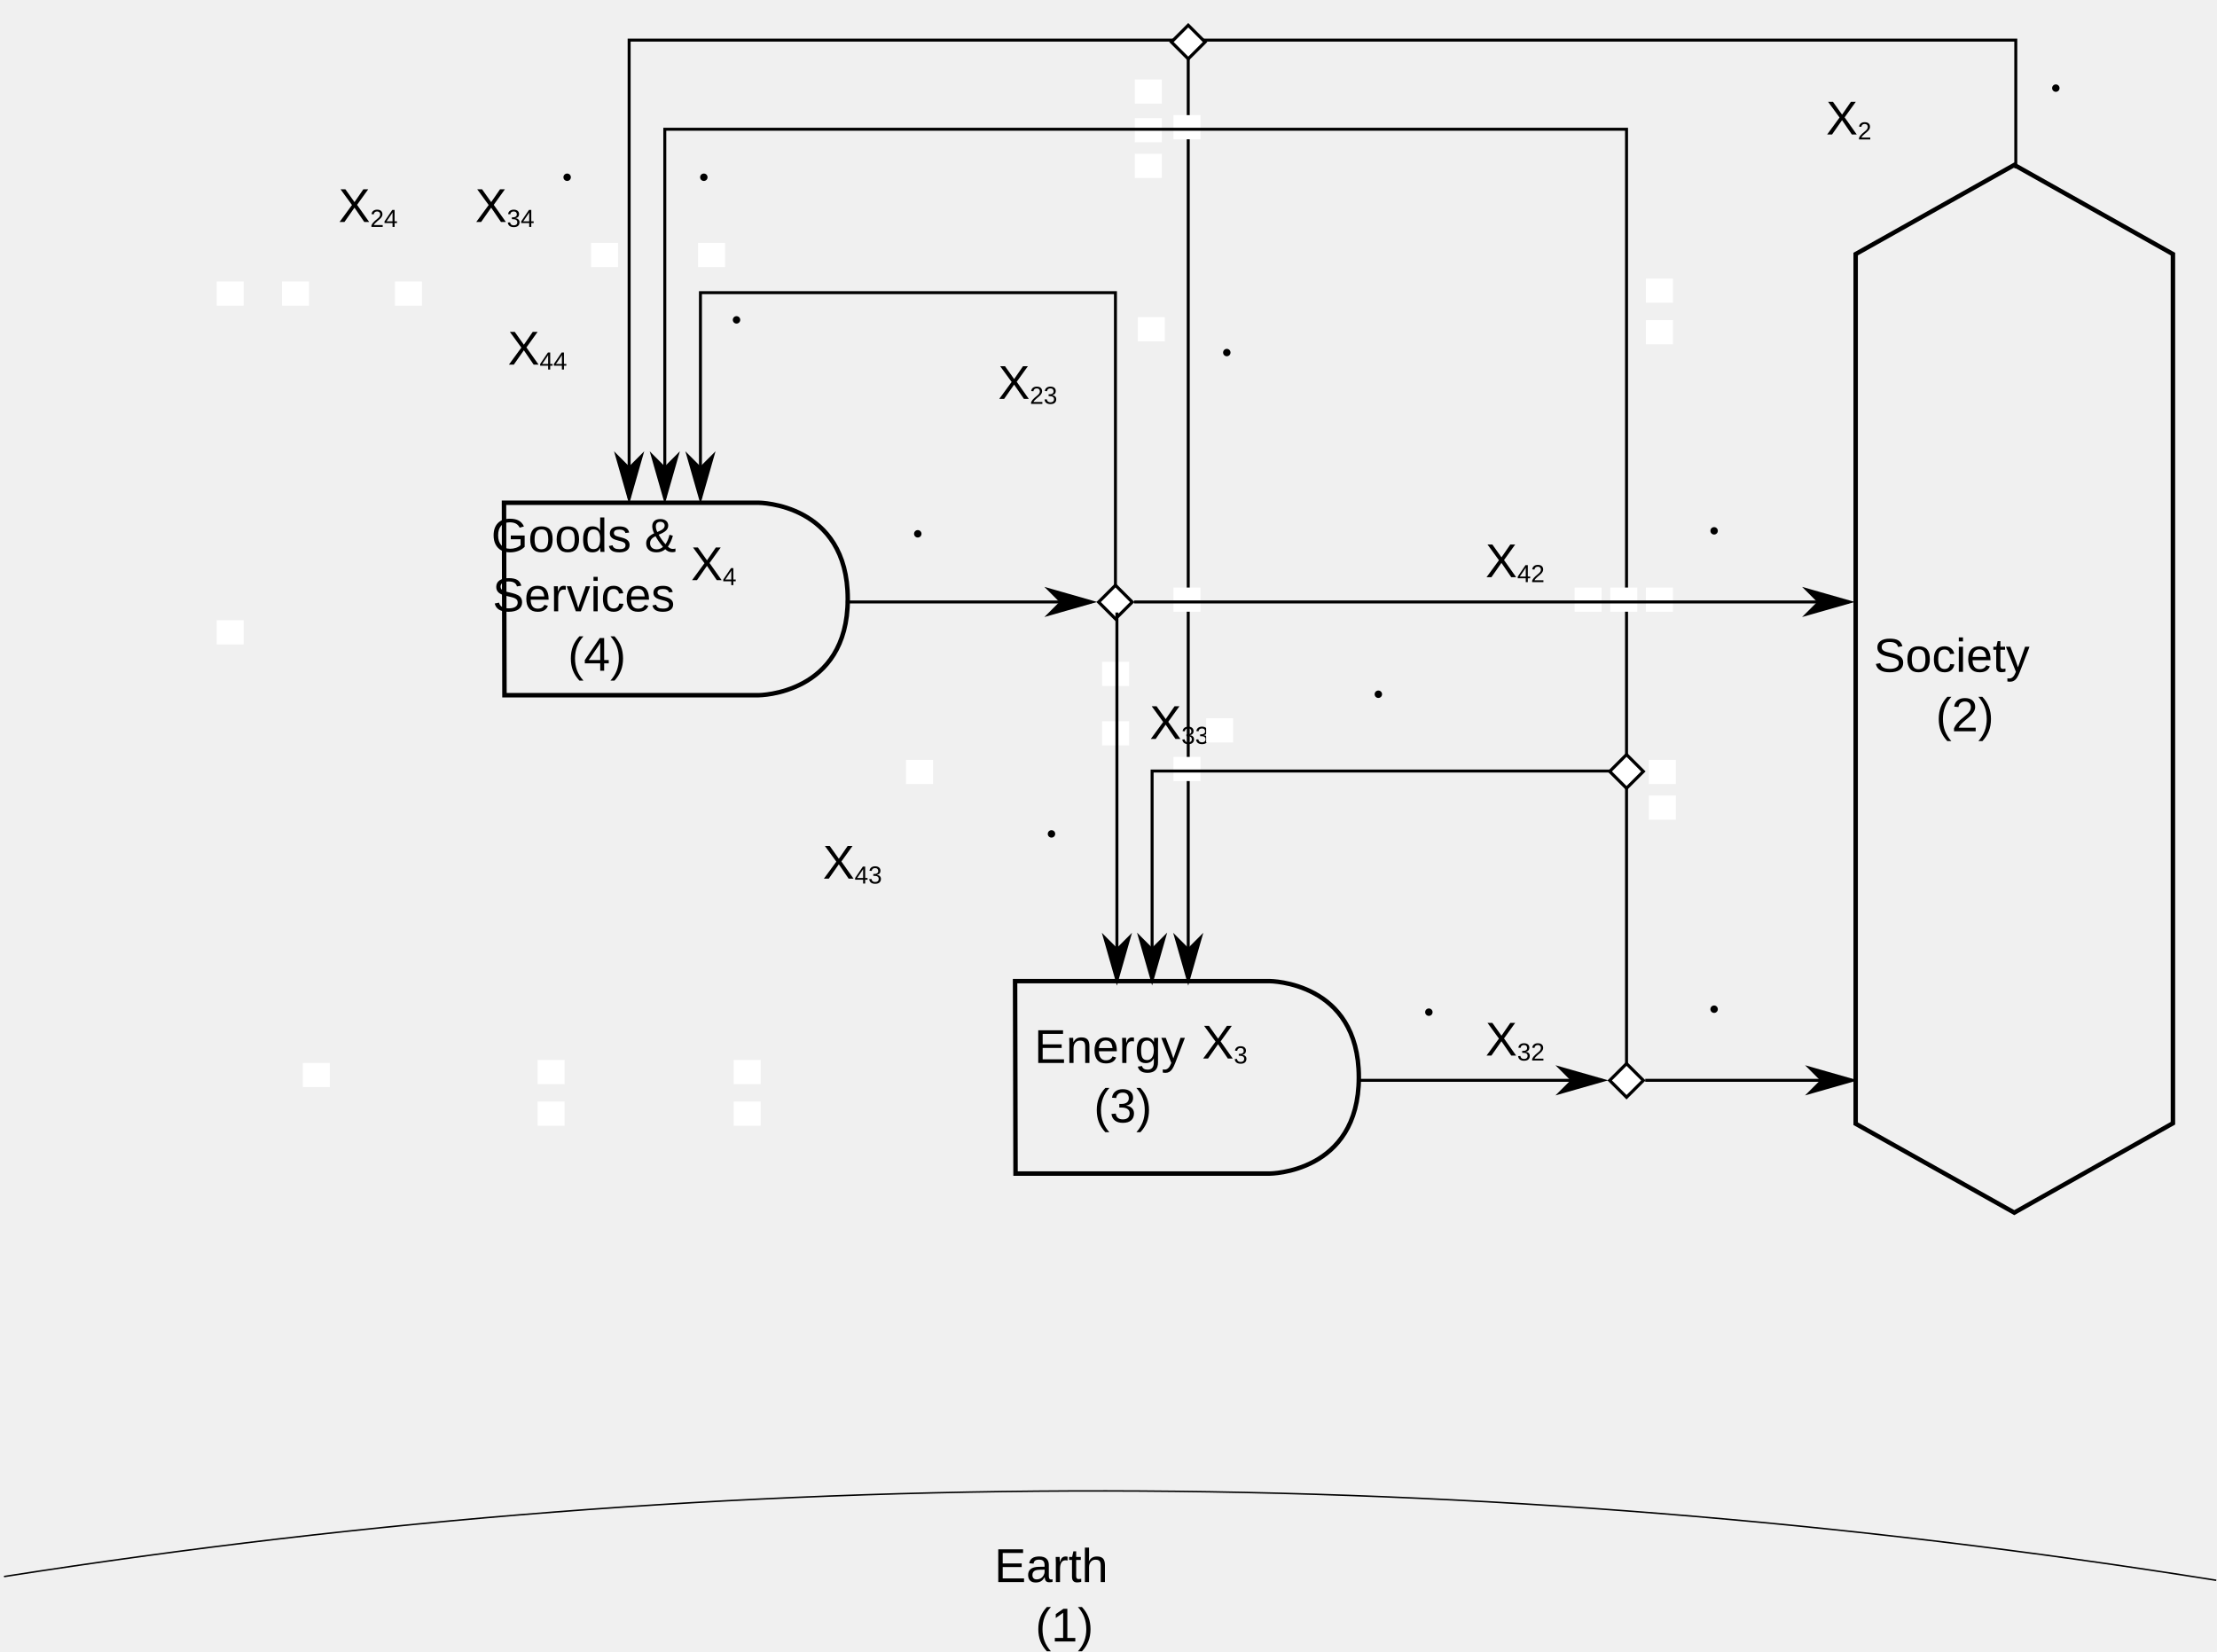
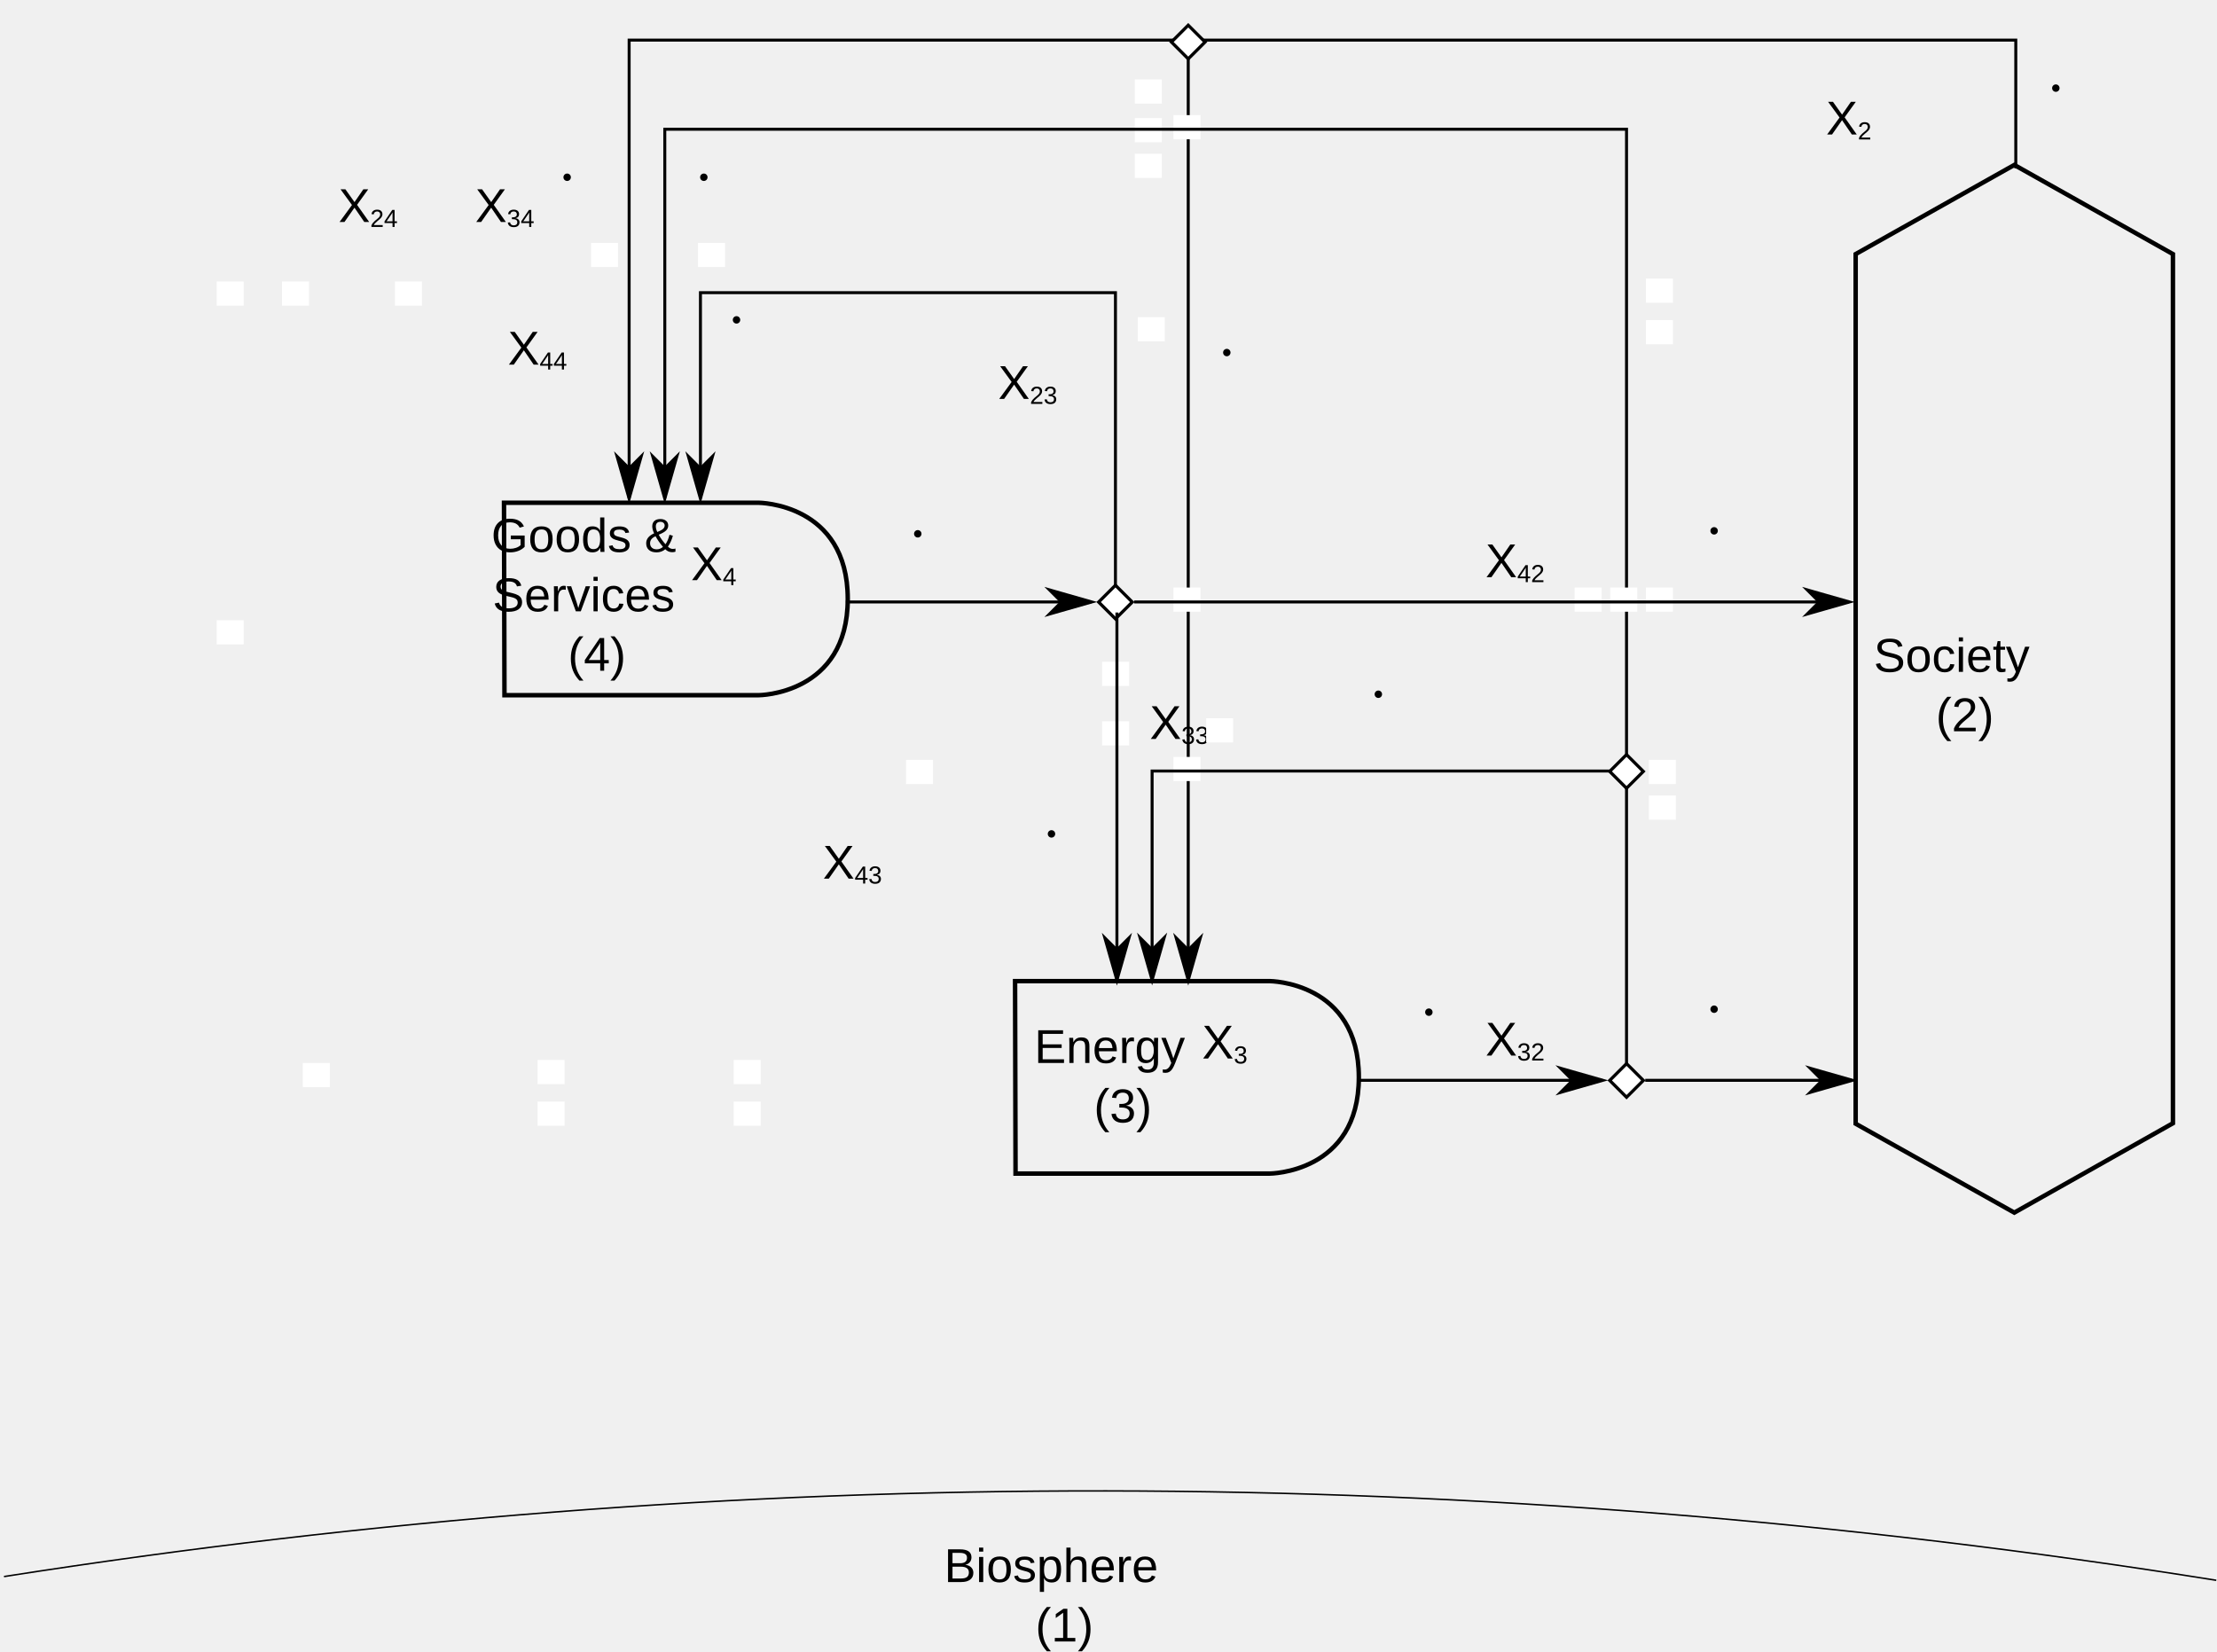
<svg xmlns="http://www.w3.org/2000/svg" version="1.1" width="1492.215" height="1111.64" id="svg2" xml:space="preserve">
  <defs id="defs6">
    <marker orient="auto" refY="0" refX="0" id="Arrow1Lstart" style="overflow:visible">
      <path id="path4143" d="M 0,0 5,-5 -12.5,0 5,5 0,0 z" style="fill-rule:evenodd;stroke:#000000;stroke-width:1pt;marker-start:none" transform="matrix(0.8,0,0,0.8,10,0)" />
    </marker>
    <marker orient="auto" refY="0" refX="0" id="Arrow1Lend" style="overflow:visible">
      <path id="path4132" d="M 0,0 5,-5 -12.5,0 5,5 0,0 z" style="fill-rule:evenodd;stroke:#000000;stroke-width:1pt;marker-start:none" transform="matrix(-0.8,0,0,-0.8,-10,0)" />
    </marker>
    <marker style="overflow:visible" id="InfiniteLineStart" refX="0" refY="0" orient="auto">
      <g id="g4065" transform="translate(-13,0)">
        <circle d="M 3.8,0 C 3.8,0.442 3.442,0.8 3,0.8 2.558,0.8 2.2,0.442 2.2,0 c 0,-0.442 0.358,-0.8 0.8,-0.8 0.442,0 0.8,0.358 0.8,0.8 z" id="circle4067" r="0.8" cy="0" cx="3" />
        <circle d="M 7.3,0 C 7.3,0.442 6.942,0.8 6.5,0.8 6.058,0.8 5.7,0.442 5.7,0 c 0,-0.442 0.358,-0.8 0.8,-0.8 0.442,0 0.8,0.358 0.8,0.8 z" id="circle4069" r="0.8" cy="0" cx="6.5" />
        <circle d="M 10.8,0 C 10.8,0.442 10.442,0.8 10,0.8 9.558,0.8 9.2,0.442 9.2,0 c 0,-0.442 0.358,-0.8 0.8,-0.8 0.442,0 0.8,0.358 0.8,0.8 z" id="circle4071" r="0.8" cy="0" cx="10" />
      </g>
    </marker>
    <marker orient="auto" refY="0" refX="0" id="InfiniteLineStart-3" style="overflow:visible">
      <g transform="translate(-13,0)" id="g4065-9">
        <circle cx="3" cy="0" r="0.8" id="circle4067-9" d="M 3.8,0 C 3.8,0.442 3.442,0.8 3,0.8 2.558,0.8 2.2,0.442 2.2,0 c 0,-0.442 0.358,-0.8 0.8,-0.8 0.442,0 0.8,0.358 0.8,0.8 z" />
        <circle cx="6.5" cy="0" r="0.8" id="circle4069-7" d="M 7.3,0 C 7.3,0.442 6.942,0.8 6.5,0.8 6.058,0.8 5.7,0.442 5.7,0 c 0,-0.442 0.358,-0.8 0.8,-0.8 0.442,0 0.8,0.358 0.8,0.8 z" />
        <circle cx="10" cy="0" r="0.8" id="circle4071-0" d="M 10.8,0 C 10.8,0.442 10.442,0.8 10,0.8 9.558,0.8 9.2,0.442 9.2,0 c 0,-0.442 0.358,-0.8 0.8,-0.8 0.442,0 0.8,0.358 0.8,0.8 z" />
      </g>
    </marker>
    <marker style="overflow:visible" id="Arrow1Lend-0" refX="0" refY="0" orient="auto">
      <path transform="matrix(-0.8,0,0,-0.8,-10,0)" style="fill-rule:evenodd;stroke:#000000;stroke-width:1pt;marker-start:none" d="M 0,0 5,-5 -12.5,0 5,5 0,0 z" id="path4132-2" />
    </marker>
    <marker style="overflow:visible" id="Arrow1Lstart-7" refX="0" refY="0" orient="auto">
      <path transform="matrix(0.8,0,0,0.8,10,0)" style="fill-rule:evenodd;stroke:#000000;stroke-width:1pt;marker-start:none" d="M 0,0 5,-5 -12.5,0 5,5 0,0 z" id="path4143-9" />
    </marker>
    <marker style="overflow:visible" id="EmptyDiamondL" refX="0" refY="0" orient="auto">
      <path transform="scale(0.8,0.8)" style="fill:#ffffff;fill-rule:evenodd;stroke:#000000;stroke-width:1pt;marker-start:none" d="M 0,-7.071 -7.071,0 0,7.071 7.071,0 0,-7.071 z" id="path4169" />
    </marker>
    <marker orient="auto" refY="0" refX="0" id="InfiniteLineStart-0" style="overflow:visible">
      <g transform="translate(-13,0)" id="g4065-5">
        <circle cx="3" cy="0" r="0.8" id="circle4067-6" d="M 3.8,0 C 3.8,0.442 3.442,0.8 3,0.8 2.558,0.8 2.2,0.442 2.2,0 c 0,-0.442 0.358,-0.8 0.8,-0.8 0.442,0 0.8,0.358 0.8,0.8 z" />
        <circle cx="6.5" cy="0" r="0.8" id="circle4069-78" d="M 7.3,0 C 7.3,0.442 6.942,0.8 6.5,0.8 6.058,0.8 5.7,0.442 5.7,0 c 0,-0.442 0.358,-0.8 0.8,-0.8 0.442,0 0.8,0.358 0.8,0.8 z" />
        <circle cx="10" cy="0" r="0.8" id="circle4071-06" d="M 10.8,0 C 10.8,0.442 10.442,0.8 10,0.8 9.558,0.8 9.2,0.442 9.2,0 c 0,-0.442 0.358,-0.8 0.8,-0.8 0.442,0 0.8,0.358 0.8,0.8 z" />
      </g>
    </marker>
    <marker style="overflow:visible" id="Arrow1Lend-7" refX="0" refY="0" orient="auto">
      <path transform="matrix(-0.8,0,0,-0.8,-10,0)" style="fill-rule:evenodd;stroke:#000000;stroke-width:1pt;marker-start:none" d="M 0,0 5,-5 -12.5,0 5,5 0,0 z" id="path4132-0" />
    </marker>
    <marker style="overflow:visible" id="Arrow1Lstart-0" refX="0" refY="0" orient="auto">
      <path transform="matrix(0.8,0,0,0.8,10,0)" style="fill-rule:evenodd;stroke:#000000;stroke-width:1pt;marker-start:none" d="M 0,0 5,-5 -12.5,0 5,5 0,0 z" id="path4143-5" />
    </marker>
  </defs>
  <g transform="matrix(1.25,0,0,-1.25,862.4153,701.1359)" id="g10">
    <g id="g12">
      <path id="path4319" d="m 395.495,470.299 0,69.01 -746.662,0 0,-246.744" style="fill:none;stroke:#000000;stroke-width:1.6;stroke-linecap:butt;stroke-linejoin:miter;stroke-opacity:1;marker-start:none;marker-end:url(#Arrow1Lend)" />
      <path style="fill:none;stroke:#000000;stroke-width:1.6;stroke-linecap:butt;stroke-linejoin:miter;stroke-miterlimit:4;stroke-opacity:1;stroke-dasharray:none;stroke-dashoffset:0;marker-start:url(#EmptyDiamondL);marker-end:url(#Arrow1Lend)" id="path4530" d="m -50.111,538.269 0,-504.994" />
      <rect transform="scale(1,-1)" y="-244.514" x="-58.07" height="13.012" width="14.543" id="rect3119" style="fill:#ffffff;fill-opacity:1;stroke:none" />
      <rect style="fill:#ffffff;fill-opacity:1;stroke:none" id="rect4743" width="14.543" height="13.012" x="-58.07" y="-153.314" transform="scale(1,-1)" />
      <rect style="fill:#ffffff;fill-opacity:1;stroke:none" id="rect4511" width="14.543" height="13.012" x="-58.07" y="-498.914" transform="scale(1,-1)" />
      <path style="fill:none;stroke:#000000;stroke-width:1.6;stroke-linecap:butt;stroke-linejoin:miter;stroke-opacity:1;marker-start:url(#EmptyDiamondL);marker-end:url(#Arrow1Lend)" d="m 185.895,-20.901 0,166.61 -255.462,0 0,-112.344" id="path3112" />
      <rect style="fill:#ffffff;fill-opacity:1;stroke:none" id="rect5371" width="14.543" height="13.012" x="-400.47" y="9.886" transform="scale(1,-1)" />
      <rect style="fill:#ffffff;fill-opacity:1;stroke:none" id="rect5375" width="14.543" height="13.012" x="-294.87" y="9.886" transform="scale(1,-1)" />
      <rect transform="scale(1,-1)" y="32.286" x="-400.47" height="13.012" width="14.543" id="rect5377" style="fill:#ffffff;fill-opacity:1;stroke:none" />
      <rect transform="scale(1,-1)" y="32.286" x="-294.87" height="13.012" width="14.543" id="rect5381" style="fill:#ffffff;fill-opacity:1;stroke:none" />
      <rect transform="scale(1,-1)" y="11.486" x="-526.87" height="13.012" width="14.543" id="rect5369" style="fill:#ffffff;fill-opacity:1;stroke:none" />
      <rect transform="scale(1,-1)" y="-518.114" x="-78.87" height="13.012" width="14.543" id="rect5350" style="fill:#ffffff;fill-opacity:1;stroke:none" />
      <rect style="fill:#ffffff;fill-opacity:1;stroke:none" id="rect5363" width="14.543" height="13.012" x="-538.07" y="-409.314" transform="scale(1,-1)" />
      <rect transform="scale(1,-1)" y="-409.314" x="-573.27" height="13.012" width="14.543" id="rect5365" style="fill:#ffffff;fill-opacity:1;stroke:none" />
      <rect style="fill:#ffffff;fill-opacity:1;stroke:none" id="rect5367" width="14.543" height="13.012" x="-573.27" y="-226.914" transform="scale(1,-1)" />
      <rect transform="scale(1,-1)" y="-478.114" x="-78.87" height="13.012" width="14.543" id="rect5346" style="fill:#ffffff;fill-opacity:1;stroke:none" />
      <rect style="fill:#ffffff;fill-opacity:1;stroke:none" id="rect5348" width="14.543" height="13.012" x="-78.87" y="-497.314" transform="scale(1,-1)" />
      <rect style="fill:#ffffff;fill-opacity:1;stroke:none" id="rect5342" width="14.543" height="13.012" x="-371.67" y="-430.114" transform="scale(1,-1)" />
      <rect transform="scale(1,-1)" y="-430.114" x="-314.07" height="13.012" width="14.543" id="rect5344" style="fill:#ffffff;fill-opacity:1;stroke:none" />
      <path style="fill:none;stroke:#000000;stroke-width:1.6;stroke-linecap:butt;stroke-linejoin:miter;stroke-opacity:1;marker-start:url(#EmptyDiamondL);marker-end:url(#Arrow1Lend)" d="m 185.895,145.499 0,345.81 -517.862,0 0,-198.744" id="path4689" />
      <path d="m 195.957,-20.841 111.394,0" id="path6395" style="fill:none;stroke:#000000;stroke-width:1.6;stroke-linecap:butt;stroke-linejoin:miter;stroke-miterlimit:4;stroke-opacity:1;stroke-dasharray:none;marker-end:url(#Arrow1Lend-7)" />
      <rect style="fill:#ffffff;fill-opacity:1;stroke:none" id="rect4279" width="14.543" height="13.012" x="197.93" y="-132.514" transform="scale(1,-1)" />
      <rect transform="scale(1,-1)" y="-151.714" x="197.93" height="13.012" width="14.543" id="rect4277" style="fill:#ffffff;fill-opacity:1;stroke:none" />
      <rect style="fill:#ffffff;fill-opacity:1;stroke:none" id="rect4275" width="18.179" height="16.265" x="544.414" y="226.759" transform="matrix(0.8,0,0,-0.8,-637.6017,333.1218)" />
      <text transform="scale(1,-1)" id="text4115" y="291.016" x="-91.893" style="font-size:25.6px;font-style:normal;font-variant:normal;font-weight:normal;font-stretch:normal;text-align:center;line-height:125%;letter-spacing:0px;word-spacing:0px;text-anchor:middle;fill:#000000;fill-opacity:1;stroke:none;font-family:Arial;-inkscape-font-specification:Arial" xml:space="preserve">
-         <tspan y="291.016" x="-91.893" id="tspan4117">Earth</tspan>
+         <tspan y="291.016" x="-91.893" id="tspan4117">Biosphere</tspan>
        <tspan y="323.016" x="-91.893" id="tspan4119">(1)</tspan>
      </text>
      <text xml:space="preserve" style="font-size:25.6px;font-style:normal;font-variant:normal;font-weight:normal;font-stretch:normal;text-align:center;line-height:125%;letter-spacing:0px;word-spacing:0px;text-anchor:middle;fill:#000000;fill-opacity:1;stroke:none;font-family:Arial;-inkscape-font-specification:Arial" x="392.962" y="-199.124" id="text3119" transform="scale(1,-1)">
        <tspan id="tspan3123" x="392.962" y="-199.124">Society</tspan>
        <tspan id="tspan3125" x="392.962" y="-167.124">(2)</tspan>
      </text>
      <path d="m 309.271,-44.212 0,468.3 85.42,48 85.417,-48 0,-468.047 -85.417,-48.125 z" id="path4124" style="fill:none;stroke:#000000;stroke-width:2.4;stroke-linecap:butt;stroke-linejoin:miter;stroke-miterlimit:4;stroke-opacity:1;stroke-dasharray:none" />
      <text xml:space="preserve" style="font-size:40px;font-style:normal;font-weight:normal;line-height:125%;letter-spacing:0px;word-spacing:0px;fill:#000000;fill-opacity:1;stroke:none;font-family:Sans" x="1491.808" y="664.912" id="text3105" transform="matrix(0.8,0,0,-0.8,-637.6017,333.1218)">
        <tspan id="tspan3107" x="1491.808" y="664.912" />
      </text>
      <g id="g10-3" transform="translate(1225.022,-64.78471)">
        <g id="g12-9">
          <text transform="matrix(0.8,0,0,-0.8,-637.6017,333.1218)" id="text3105-3" y="664.912" x="1491.808" style="font-size:40px;font-style:normal;font-weight:normal;line-height:125%;letter-spacing:0px;word-spacing:0px;fill:#000000;fill-opacity:1;stroke:none;font-family:Sans" xml:space="preserve">
            <tspan y="664.912" x="1491.808" id="tspan3107-8" />
          </text>
        </g>
      </g>
      <path style="fill:none;stroke:#000000;stroke-width:1.6;stroke-linecap:butt;stroke-linejoin:miter;stroke-miterlimit:4;stroke-opacity:1;stroke-dasharray:none;marker-end:url(#Arrow1Lend-7)" id="path24" d="m 40.757,-20.841 132.194,0" />
      <g id="g5963" transform="translate(-21.79792,11.2)">
        <path d="m -121.554,21.379 137.1,0 c 0,0 48,-0.209 48,-51.82 -2.6e-4,-51.611 -48,-51.817 -48,-51.817 l -136.847,0 z" id="path14" style="fill:none;stroke:#000000;stroke-width:2.4;stroke-linecap:butt;stroke-linejoin:miter;stroke-miterlimit:4;stroke-opacity:1;stroke-dasharray:none" />
        <text xml:space="preserve" style="font-size:25.6px;font-style:normal;font-variant:normal;font-weight:normal;font-stretch:normal;text-align:center;line-height:125%;letter-spacing:0px;word-spacing:0px;text-anchor:middle;fill:#000000;fill-opacity:1;stroke:none;font-family:Arial;-inkscape-font-specification:Arial" x="-31.504" y="22.689" id="text3085" transform="scale(1,-1)">
          <tspan id="tspan3089" x="-31.504" y="22.689">Energy</tspan>
          <tspan x="-31.504" y="54.689" id="tspan3115">(3)</tspan>
        </text>
      </g>
      <text transform="scale(1,-1)" id="text4981" y="9.113" x="95.607" style="font-size:25.6px;font-style:normal;font-variant:normal;font-weight:normal;font-stretch:normal;text-align:end;line-height:125%;letter-spacing:0px;word-spacing:0px;text-anchor:end;fill:#000000;fill-opacity:1;stroke:none;font-family:Arial;-inkscape-font-specification:Arial" xml:space="preserve">
        <tspan y="9.113" x="95.607" id="tspan4983">X<tspan id="tspan4985" style="font-size:52%;baseline-shift:sub">3</tspan>
        </tspan>
      </text>
      <path transform="matrix(0.07404241,0,0,-0.1031305,92.9436,41.6853)" d="m -155.143,250.419 c 0,10.71 -12.093,19.393 -27.012,19.393 -14.918,0 -27.012,-8.682 -27.012,-19.393 0,-10.71 12.093,-19.393 27.012,-19.393 14.918,0 27.012,8.682 27.012,19.393 z" id="path3125" style="fill:#000000;fill-opacity:1;stroke:none" />
      <text xml:space="preserve" style="font-size:25.6px;font-style:normal;font-variant:normal;font-weight:normal;font-stretch:normal;text-align:end;line-height:125%;letter-spacing:0px;word-spacing:0px;text-anchor:end;fill:#000000;fill-opacity:1;stroke:none;font-family:Arial;-inkscape-font-specification:Arial" x="74.807" y="-162.972" id="text3116" transform="scale(1,-1)">
        <tspan id="tspan3118" x="74.807" y="-162.972">X<tspan style="font-size:52%;baseline-shift:sub" id="tspan3120">33</tspan>
        </tspan>
      </text>
      <path style="fill:#000000;fill-opacity:1;stroke:none" id="path3122" d="m -155.143,250.419 c 0,10.71 -12.093,19.393 -27.012,19.393 -14.918,0 -27.012,-8.682 -27.012,-19.393 0,-10.71 12.093,-19.393 27.012,-19.393 14.918,0 27.012,8.682 27.012,19.393 z" transform="matrix(0.07404241,0,0,-0.1031305,65.74359,212.8853)" />
      <text xml:space="preserve" style="font-size:25.6px;font-style:normal;font-variant:normal;font-weight:normal;font-stretch:normal;text-align:end;line-height:125%;letter-spacing:0px;word-spacing:0px;text-anchor:end;fill:#000000;fill-opacity:1;stroke:none;font-family:Arial;-inkscape-font-specification:Arial" x="255.607" y="7.513" id="text4223" transform="scale(1,-1)">
        <tspan id="tspan4225" x="255.607" y="7.513">X<tspan style="font-size:52%;baseline-shift:sub" id="tspan4227">32</tspan>
        </tspan>
      </text>
      <path style="fill:#000000;fill-opacity:1;stroke:none" id="path4229" d="m -155.143,250.419 c 0,10.71 -12.093,19.393 -27.012,19.393 -14.918,0 -27.012,-8.682 -27.012,-19.393 0,-10.71 12.093,-19.393 27.012,-19.393 14.918,0 27.012,8.682 27.012,19.393 z" transform="matrix(0.07404241,0,0,-0.1031305,246.5436,43.2853)" />
      <text xml:space="preserve" style="font-size:25.6px;font-style:normal;font-variant:normal;font-weight:normal;font-stretch:normal;text-align:end;line-height:125%;letter-spacing:0px;word-spacing:0px;text-anchor:end;fill:#000000;fill-opacity:1;stroke:none;font-family:Arial;-inkscape-font-specification:Arial" x="-101.193" y="-87.772" id="text4231" transform="scale(1,-1)">
        <tspan id="tspan4233" x="-101.193" y="-87.772">X<tspan style="font-size:52%;baseline-shift:sub" id="tspan4235">43</tspan>
        </tspan>
      </text>
      <path style="fill:#000000;fill-opacity:1;stroke:none" id="path4237" d="m -155.143,250.419 c 0,10.71 -12.093,19.393 -27.012,19.393 -14.918,0 -27.012,-8.682 -27.012,-19.393 0,-10.71 12.093,-19.393 27.012,-19.393 14.918,0 27.012,8.682 27.012,19.393 z" transform="matrix(0.07404241,0,0,-0.1031305,-110.2564,137.6853)" />
      <path id="path4509" d="m -89.305,236.699 0,166.61 -223.462,0 0,-110.744" style="fill:none;stroke:#000000;stroke-width:1.6;stroke-linecap:butt;stroke-linejoin:miter;stroke-opacity:1;marker-start:url(#EmptyDiamondL);marker-end:url(#Arrow1Lend)" />
      <rect transform="scale(1,-1)" y="-390.114" x="-77.27" height="13.012" width="14.543" id="rect4515" style="fill:#ffffff;fill-opacity:1;stroke:none" />
      <rect transform="scale(1,-1)" y="-409.314" x="-477.27" height="13.012" width="14.543" id="rect4519" style="fill:#ffffff;fill-opacity:1;stroke:none" />
      <path d="m -234.443,236.759 132.194,0" id="path4569" style="fill:none;stroke:#000000;stroke-width:1.6;stroke-linecap:butt;stroke-linejoin:miter;stroke-miterlimit:4;stroke-opacity:1.0;stroke-dasharray:none;marker-end:url(#Arrow1Lend-7)" />
      <g transform="translate(-296.9979,268.8)" id="g4571">
        <path style="fill:none;stroke:#000000;stroke-width:2.4;stroke-linecap:butt;stroke-linejoin:miter;stroke-miterlimit:4;stroke-opacity:1;stroke-dasharray:none" id="path4573" d="m -121.554,21.379 137.1,0 c 0,0 48,-0.209 48,-51.82 -2.6e-4,-51.611 -48,-51.817 -48,-51.817 l -136.847,0 z" />
        <text transform="scale(1,-1)" id="text4577" y="5.089" x="-39.504" style="font-size:25.6px;font-style:normal;font-variant:normal;font-weight:normal;font-stretch:normal;text-align:center;line-height:125%;letter-spacing:0px;word-spacing:0px;text-anchor:middle;fill:#000000;fill-opacity:1;stroke:none;font-family:Arial;-inkscape-font-specification:Arial" xml:space="preserve">
          <tspan y="5.089" x="-39.504" id="tspan4579">Goods &amp;</tspan>
          <tspan y="37.089" x="-39.504" id="tspan3254">Services</tspan>
          <tspan id="tspan4581" y="69.089" x="-39.504">(4)</tspan>
        </text>
      </g>
      <text xml:space="preserve" style="font-size:25.6px;font-style:normal;font-variant:normal;font-weight:normal;font-stretch:normal;text-align:end;line-height:125%;letter-spacing:0px;word-spacing:0px;text-anchor:end;fill:#000000;fill-opacity:1;stroke:none;font-family:Arial;-inkscape-font-specification:Arial" x="-179.593" y="-248.487" id="text4585" transform="scale(1,-1)">
        <tspan id="tspan4587" x="-179.593" y="-248.487">X<tspan style="font-size:52%;baseline-shift:sub" id="tspan4589">4</tspan>
        </tspan>
      </text>
      <path style="fill:#000000;fill-opacity:1;stroke:none" id="path4599" d="m -155.143,250.419 c 0,10.71 -12.093,19.393 -27.012,19.393 -14.918,0 -27.012,-8.682 -27.012,-19.393 0,-10.71 12.093,-19.393 27.012,-19.393 14.918,0 27.012,8.682 27.012,19.393 z" transform="matrix(0.07404241,0,0,-0.1031305,-182.2564,299.2853)" />
      <text transform="scale(1,-1)" id="text4609" y="-364.572" x="-270.793" style="font-size:25.6px;font-style:normal;font-variant:normal;font-weight:normal;font-stretch:normal;text-align:end;line-height:125%;letter-spacing:0px;word-spacing:0px;text-anchor:end;fill:#000000;fill-opacity:1;stroke:none;font-family:Arial;-inkscape-font-specification:Arial" xml:space="preserve">
        <tspan y="-364.572" x="-270.793" id="tspan4611">X<tspan id="tspan4613" style="font-size:52%;baseline-shift:sub">44</tspan>
        </tspan>
      </text>
      <path transform="matrix(0.07404241,0,0,-0.1031305,-279.8564,414.4853)" d="m -155.143,250.419 c 0,10.71 -12.093,19.393 -27.012,19.393 -14.918,0 -27.012,-8.682 -27.012,-19.393 0,-10.71 12.093,-19.393 27.012,-19.393 14.918,0 27.012,8.682 27.012,19.393 z" id="path4615" style="fill:#000000;fill-opacity:1;stroke:none" />
      <text xml:space="preserve" style="font-size:25.6px;font-style:normal;font-variant:normal;font-weight:normal;font-stretch:normal;text-align:end;line-height:125%;letter-spacing:0px;word-spacing:0px;text-anchor:end;fill:#000000;fill-opacity:1;stroke:none;font-family:Arial;-inkscape-font-specification:Arial" x="-6.793" y="-346.087" id="text4623" transform="scale(1,-1)">
        <tspan id="tspan4625" x="-6.793" y="-346.087">X<tspan style="font-size:52%;baseline-shift:sub" id="tspan4627">23</tspan>
        </tspan>
      </text>
      <path style="fill:#000000;fill-opacity:1;stroke:none" id="path4629" d="m -155.143,250.419 c 0,10.71 -12.093,19.393 -27.012,19.393 -14.918,0 -27.012,-8.682 -27.012,-19.393 0,-10.71 12.093,-19.393 27.012,-19.393 14.918,0 27.012,8.682 27.012,19.393 z" transform="matrix(0.07404241,0,0,-0.1031305,-15.8564,396.8853)" />
      <text xml:space="preserve" style="font-size:25.6px;font-style:normal;font-variant:normal;font-weight:normal;font-stretch:normal;text-align:end;line-height:125%;letter-spacing:0px;word-spacing:0px;text-anchor:end;fill:#000000;fill-opacity:1;stroke:none;font-family:Arial;-inkscape-font-specification:Arial" x="431.607" y="-488.487" id="text4663" transform="scale(1,-1)">
        <tspan id="tspan4665" x="431.607" y="-488.487">X<tspan style="font-size:52%;baseline-shift:sub" id="tspan4667">2</tspan>
        </tspan>
      </text>
      <path style="fill:#000000;fill-opacity:1;stroke:none" id="path4669" d="m -155.143,250.419 c 0,10.71 -12.093,19.393 -27.012,19.393 -14.918,0 -27.012,-8.682 -27.012,-19.393 0,-10.71 12.093,-19.393 27.012,-19.393 14.918,0 27.012,8.682 27.012,19.393 z" transform="matrix(0.07404241,0,0,-0.1031305,430.5436,539.2853)" />
      <text xml:space="preserve" style="font-size:25.6px;font-style:normal;font-variant:normal;font-weight:normal;font-stretch:normal;text-align:end;line-height:125%;letter-spacing:0px;word-spacing:0px;text-anchor:end;fill:#000000;fill-opacity:1;stroke:none;font-family:Arial;-inkscape-font-specification:Arial" x="255.607" y="-250.087" id="text4679" transform="scale(1,-1)">
        <tspan id="tspan4681" x="255.607" y="-250.087">X<tspan style="font-size:52%;baseline-shift:sub" id="tspan4683">42</tspan>
        </tspan>
      </text>
      <path style="fill:#000000;fill-opacity:1;stroke:none" id="path4685" d="m -155.143,250.419 c 0,10.71 -12.093,19.393 -27.012,19.393 -14.918,0 -27.012,-8.682 -27.012,-19.393 0,-10.71 12.093,-19.393 27.012,-19.393 14.918,0 27.012,8.682 27.012,19.393 z" transform="matrix(0.07404241,0,0,-0.1031305,246.5436,300.8853)" />
      <text transform="scale(1,-1)" id="text5115" y="-441.372" x="-361.993" style="font-size:25.6px;font-style:normal;font-variant:normal;font-weight:normal;font-stretch:normal;text-align:end;line-height:125%;letter-spacing:0px;word-spacing:0px;text-anchor:end;fill:#000000;fill-opacity:1;stroke:none;font-family:Arial;-inkscape-font-specification:Arial" xml:space="preserve">
        <tspan y="-441.372" x="-361.993" id="tspan5117">X<tspan id="tspan5119" style="font-size:52%;baseline-shift:sub">24</tspan>
        </tspan>
      </text>
      <path transform="matrix(0.07404241,0,0,-0.1031305,-371.0564,491.2853)" d="m -155.143,250.419 c 0,10.71 -12.093,19.393 -27.012,19.393 -14.918,0 -27.012,-8.682 -27.012,-19.393 0,-10.71 12.093,-19.393 27.012,-19.393 14.918,0 27.012,8.682 27.012,19.393 z" id="path5121" style="fill:#000000;fill-opacity:1;stroke:none" />
      <text xml:space="preserve" style="font-size:25.6px;font-style:normal;font-variant:normal;font-weight:normal;font-stretch:normal;text-align:end;line-height:125%;letter-spacing:0px;word-spacing:0px;text-anchor:end;fill:#000000;fill-opacity:1;stroke:none;font-family:Arial;-inkscape-font-specification:Arial" x="-288.393" y="-441.372" id="text5123" transform="scale(1,-1)">
        <tspan id="tspan5125" x="-288.393" y="-441.372">X<tspan style="font-size:52%;baseline-shift:sub" id="tspan5127">34</tspan>
        </tspan>
      </text>
      <path style="fill:#000000;fill-opacity:1;stroke:none" id="path5129" d="m -155.143,250.419 c 0,10.71 -12.093,19.393 -27.012,19.393 -14.918,0 -27.012,-8.682 -27.012,-19.393 0,-10.71 12.093,-19.393 27.012,-19.393 14.918,0 27.012,8.682 27.012,19.393 z" transform="matrix(0.07404241,0,0,-0.1031305,-297.4564,491.2853)" />
      <rect transform="scale(1,-1)" y="-410.914" x="196.33" height="13.012" width="14.543" id="rect5385" style="fill:#ffffff;fill-opacity:1;stroke:none" />
      <rect style="fill:#ffffff;fill-opacity:1;stroke:none" id="rect5387" width="14.543" height="13.012" x="196.33" y="-388.514" transform="scale(1,-1)" />
      <rect transform="scale(1,-1)" y="-244.514" x="177.13" height="13.012" width="14.543" id="rect5399" style="fill:#ffffff;fill-opacity:1;stroke:none" />
      <rect style="fill:#ffffff;fill-opacity:1;stroke:none" id="rect5401" width="14.543" height="13.012" x="196.33" y="-244.514" transform="scale(1,-1)" />
      <rect style="fill:#ffffff;fill-opacity:1;stroke:none" id="rect5403" width="14.543" height="13.012" x="157.93" y="-244.514" transform="scale(1,-1)" />
      <path style="fill:none;stroke:#000000;stroke-width:1.6;stroke-linecap:butt;stroke-linejoin:miter;stroke-miterlimit:4;stroke-opacity:1;stroke-dasharray:none;marker-end:url(#Arrow1Lend-7)" id="path4507" d="m -79.243,236.759 384.994,0" />
      <rect transform="scale(1,-1)" y="-174.114" x="-40.47" height="13.012" width="14.543" id="rect5405" style="fill:#ffffff;fill-opacity:1;stroke:none" />
      <rect style="fill:#ffffff;fill-opacity:1;stroke:none" id="rect5409" width="14.543" height="13.012" x="-96.47" y="-172.514" transform="scale(1,-1)" />
      <rect transform="scale(1,-1)" y="-204.514" x="-96.47" height="13.012" width="14.543" id="rect5411" style="fill:#ffffff;fill-opacity:1;stroke:none" />
      <path d="m -88.511,231.069 0,-197.794" id="path4687" style="fill:none;stroke:#000000;stroke-width:1.6;stroke-linecap:butt;stroke-linejoin:miter;stroke-miterlimit:4;stroke-opacity:1;stroke-dasharray:none;stroke-dashoffset:0;marker-end:url(#Arrow1Lend)" />
      <path style="fill:none;stroke:#000000;stroke-width:0.8px;stroke-linecap:butt;stroke-linejoin:miter;stroke-opacity:1" d="m -687.781,-288.069 c 394.415,61.799 791.458,61.868 1191.221,-2.005" id="path3256" />
    </g>
  </g>
</svg>
